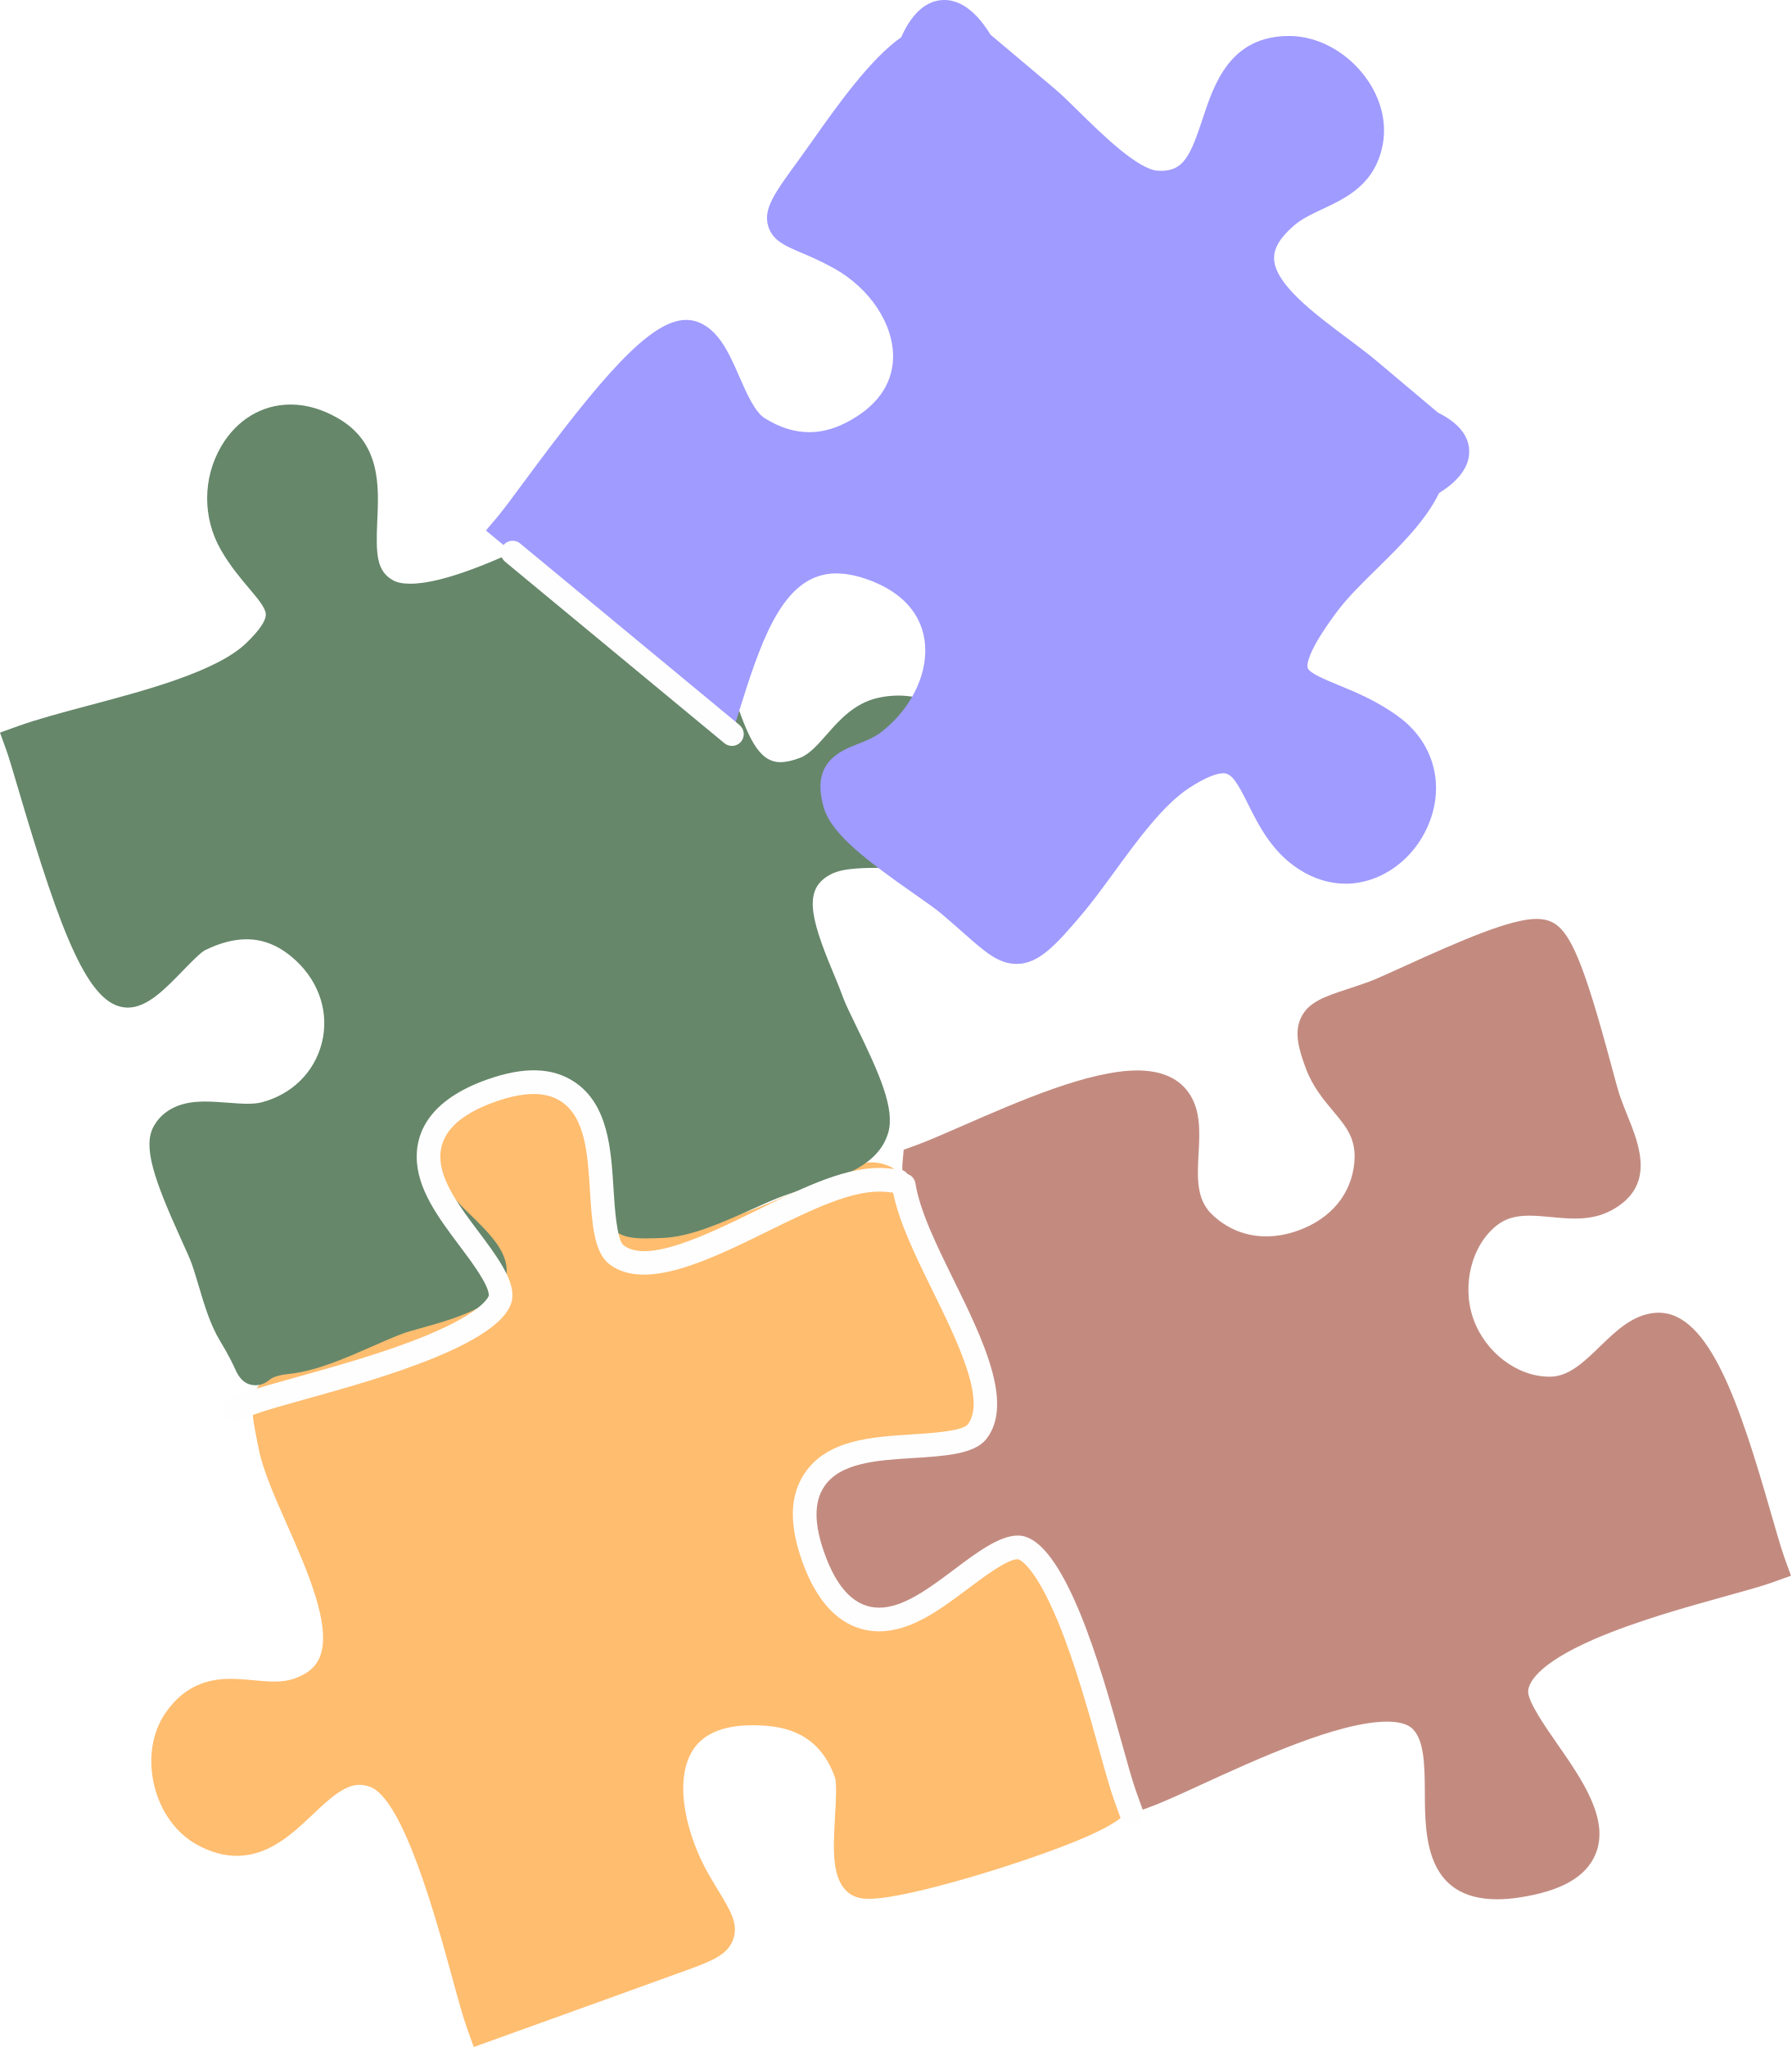
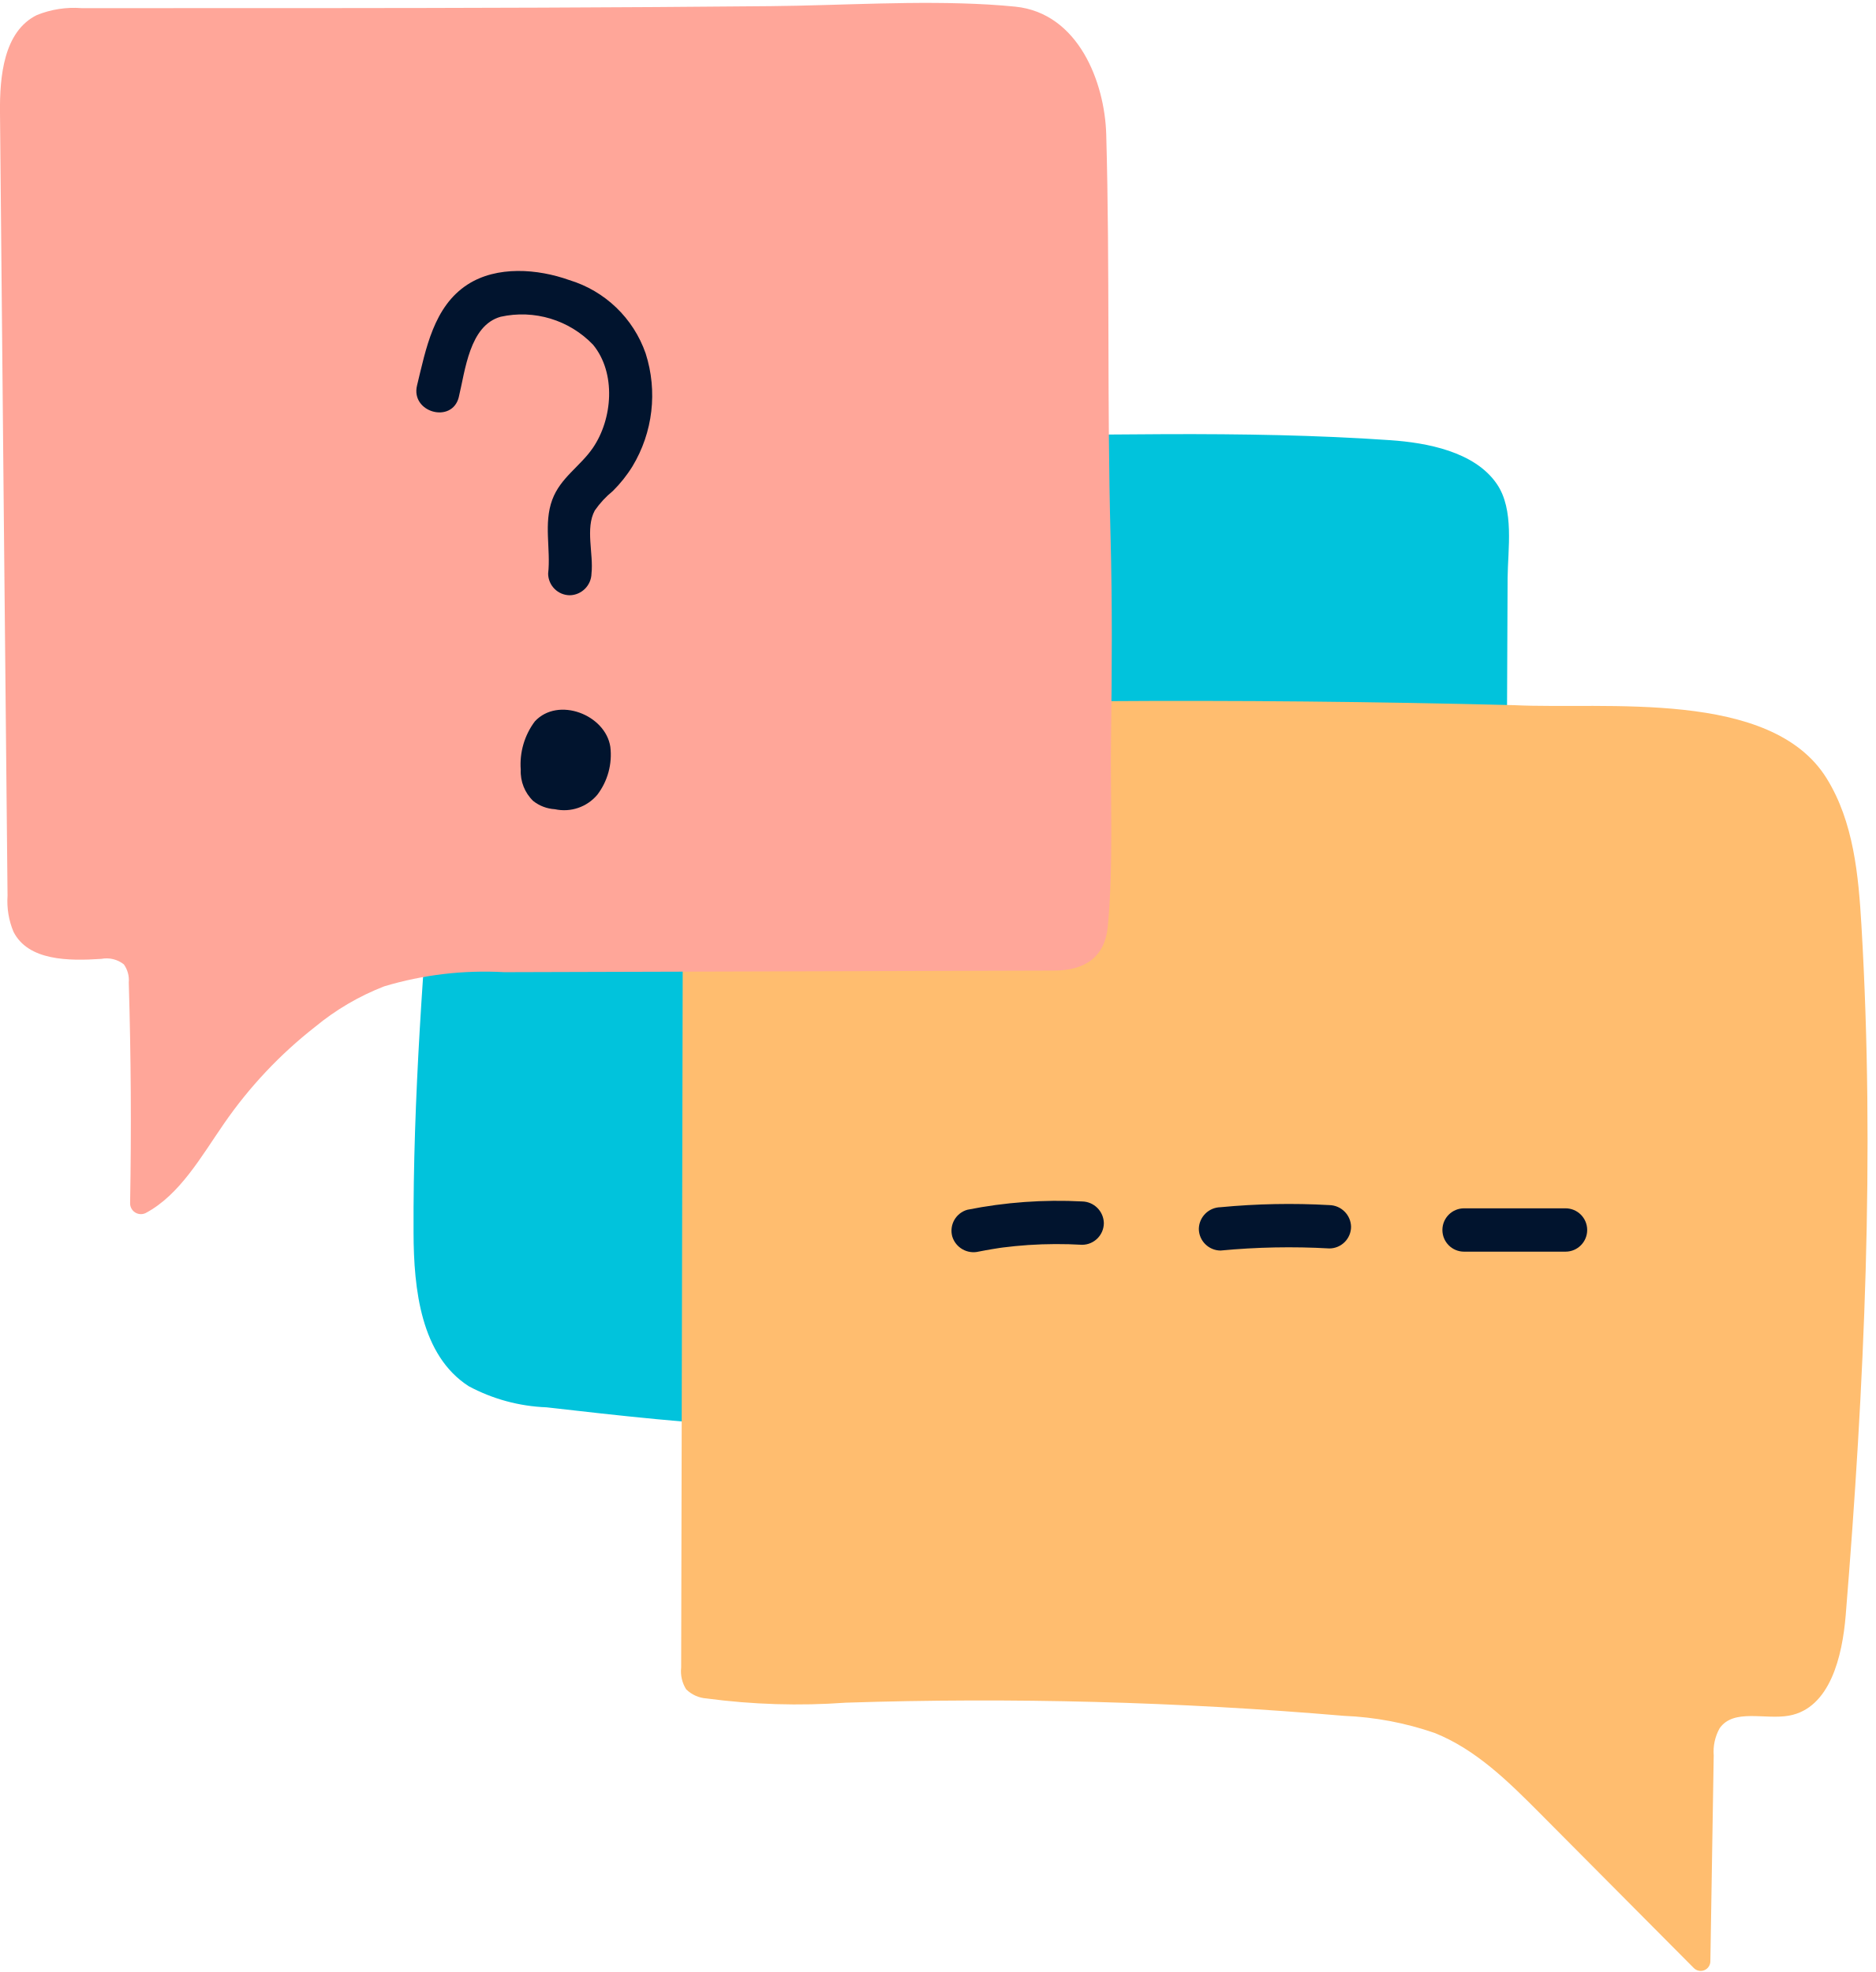
- <svg xmlns="http://www.w3.org/2000/svg" contentScriptType="text/ecmascript" fill="#000000" width="437.6" zoomAndPan="magnify" contentStyleType="text/css" viewBox="0.0 0.0 437.6 500.0" height="500" preserveAspectRatio="xMidYMid meet" version="1">
-   <defs>
-     <clipPath id="a">
-       <path d="M 196 224 L 437.551 224 L 437.551 464 L 196 464 Z M 196 224" />
-     </clipPath>
-   </defs>
-   <g>
-     <g id="change1_1">
-       <path fill="#ffbd6f" d="M 276.016 441.18 C 275.254 443.094 273.84 446.656 246.879 455.488 C 235.172 459.324 219.102 463.801 212.336 463.805 C 211.062 463.805 209.191 463.676 207.648 462.586 C 203.113 459.379 203.531 452.047 204.012 443.559 C 204.195 440.359 204.473 435.523 203.992 434.172 C 201.242 426.387 195.82 422.262 187.41 421.559 C 186.188 421.457 185 421.406 183.879 421.406 C 176.488 421.406 171.48 423.602 168.988 427.938 C 164.461 435.801 168.043 449.086 173.285 458.098 C 174.105 459.512 174.859 460.758 175.527 461.859 C 178.488 466.754 180.441 469.988 179.125 473.695 C 177.707 477.684 173.793 479.086 165.219 482.156 C 164.098 482.559 162.883 482.996 161.566 483.473 C 152.465 486.781 143.348 490.059 134.234 493.34 C 129.523 495.035 115.746 500 115.746 500 L 114.176 495.652 C 113.113 492.707 111.852 488.086 110.387 482.734 C 106.531 468.656 98.508 439.363 90.379 436.441 C 89.48 436.121 88.645 435.965 87.816 435.965 C 84.082 435.965 80.359 439.477 76.422 443.195 C 71.406 447.934 65.719 453.305 57.836 453.305 C 54.613 453.305 51.305 452.363 48 450.516 C 42.918 447.664 39.141 442.363 37.645 435.973 C 36.148 429.582 37.152 423.195 40.395 418.453 C 45.531 410.941 51.996 410.074 56.41 410.074 C 58.312 410.074 60.191 410.254 62.004 410.422 C 63.754 410.59 65.406 410.742 67.016 410.742 C 68.965 410.742 70.531 410.508 71.938 410.004 C 75.117 408.863 77.066 407.238 78.07 404.891 C 81.23 397.52 75.051 383.559 70.086 372.34 C 67.102 365.594 64.281 359.223 63.242 354.066 L 63.113 353.438 C 61.711 346.488 61.008 343 62.434 339.797 C 64.105 336.039 67.586 334.934 72.855 333.262 C 74.723 332.664 76.84 331.992 79.418 331.066 C 82.523 329.953 86.539 328.867 90.789 327.719 C 100.211 325.164 113.113 321.676 117.902 316.875 C 123.566 311.199 121.734 307.914 114.59 299.223 C 108.281 291.539 99.637 281.023 110.551 268.023 C 114.75 263.023 121.77 259.918 128.871 259.918 C 134.273 259.918 139.223 261.738 142.809 265.047 C 150.004 271.68 149.113 279.711 148.395 286.16 C 147.977 289.941 147.578 293.512 148.75 296.359 C 149.754 298.797 151.824 301.59 158.988 301.59 C 171.234 301.59 189.402 293.406 202.664 287.43 C 207.574 285.219 204.402 286.363 207.574 285.219 L 209.039 284.645 C 214.641 282.441 220.949 285.375 222.875 291.078 C 223.859 293.805 223.688 291.766 225.77 296.512 C 237.48 323.191 246.23 345.844 234.664 352.785 C 231.5 354.684 227.906 354.902 225.48 354.902 C 223.652 354.902 221.773 354.758 219.957 354.621 C 218.211 354.484 216.406 354.348 214.734 354.348 C 211.871 354.348 209.82 354.762 208.285 355.645 C 200.859 359.914 197.395 368.758 199.664 377.652 C 201.574 385.141 207.488 391.57 214.039 393.289 C 215.402 393.645 216.688 393.824 217.867 393.824 C 222.148 393.824 225.152 391.418 228.957 388.367 C 231.965 385.957 235.371 383.223 239.812 381.605 C 243.762 380.168 246.266 379.578 248.465 379.578 C 255.484 379.578 257.371 385.273 259.559 391.867 C 260.066 393.406 260.645 395.152 261.355 397.117 C 261.957 398.789 263.473 402.098 265.227 405.93 C 274.406 425.973 278.141 435.82 276.016 441.18" />
-     </g>
-     <g id="change2_1" clip-path="url(#a)">
-       <path fill="#c38b80" d="M 437.551 384.887 L 433.199 386.453 C 430.594 387.395 426.68 388.477 421.727 389.852 C 412.426 392.43 399.688 395.957 389.496 400.383 C 375.129 406.617 373.414 411.348 373.344 413.09 C 373.242 415.609 377.43 421.625 380.484 426.016 C 386.531 434.707 393.383 444.551 389.742 453.035 C 387.398 458.504 381.371 461.91 371.312 463.461 C 369.348 463.766 367.492 463.918 365.801 463.918 C 348.223 463.918 348.148 448.367 348.102 438.074 C 348.07 431.41 348.035 424.523 344.688 421.93 C 343.508 421.016 341.488 420.531 338.852 420.531 C 327.023 420.531 306.91 429.758 293.602 435.859 C 288.395 438.254 283.895 440.312 280.797 441.434 L 276.449 443 L 274.879 438.652 C 273.922 435.992 272.785 431.918 271.348 426.758 C 268.82 417.668 265.355 405.219 261.184 395.105 C 255.215 380.629 250.895 378.34 249.312 378.027 C 249.098 377.984 248.867 377.965 248.625 377.965 C 245.113 377.965 239.625 382.086 234.781 385.723 C 228.328 390.566 221.656 395.578 214.77 395.578 C 207.668 395.578 202.246 390.426 198.656 380.258 C 195.82 372.227 195.906 366.105 198.926 361.551 C 203.621 354.453 213.422 353.844 222.902 353.258 C 229.305 352.855 236.559 352.406 238.68 349.727 C 244.426 342.473 237.004 327.367 230.457 314.039 C 224.945 302.824 219.742 292.234 220.512 283.766 L 220.777 280.832 L 223.547 279.836 C 226.43 278.793 230.461 277.035 235.129 274.996 C 248.922 268.969 266.086 261.469 277.855 261.469 C 283.523 261.469 287.688 263.219 290.23 266.664 C 293.414 270.98 293.117 276.441 292.828 281.727 C 292.512 287.441 292.219 292.84 295.992 296.527 C 299.656 300.105 304.27 301.996 309.34 301.996 C 311.938 301.996 314.598 301.504 317.25 300.535 C 325.199 297.637 330.16 291.621 330.867 284.035 C 331.406 278.219 328.996 275.34 325.656 271.348 C 323.352 268.594 320.738 265.469 319.086 261.121 C 317.109 255.918 316.211 252.004 317.844 248.574 C 319.672 244.734 323.625 243.43 329.098 241.625 C 330.684 241.102 332.477 240.508 334.477 239.785 C 336.035 239.219 339.27 237.746 343.016 236.043 C 356.953 229.699 369.012 224.449 375.383 224.449 C 376.734 224.449 377.887 224.668 378.902 225.113 C 383.574 227.16 386.875 235.012 393.625 260.109 C 394.52 263.438 395.293 266.312 395.73 267.602 C 396.289 269.242 396.961 270.906 397.609 272.52 C 400.555 279.828 404.586 289.84 393.582 295.695 C 391.082 297.023 388.27 297.645 384.734 297.645 C 382.789 297.645 380.836 297.461 378.945 297.281 C 377.094 297.105 375.344 296.938 373.637 296.938 C 370.219 296.938 367.867 297.629 365.781 299.238 C 359.555 304.047 357.043 313.875 359.938 322.102 C 362.824 330.309 370.656 336.27 378.555 336.27 L 378.836 336.266 C 383.344 336.188 387.016 332.629 390.906 328.863 C 394.871 325.027 398.969 321.059 404.512 320.664 C 404.746 320.648 404.977 320.641 405.211 320.641 C 417.602 320.641 424.996 342.879 432.707 369.738 C 434.012 374.273 435.133 378.191 435.98 380.535 L 437.551 384.887" />
-     </g>
-     <g id="change3_1">
-       <path fill="#66876a" d="M 237.703 206.082 C 232.531 211.945 223.805 211.957 216.105 211.969 C 211.176 211.977 206.078 211.98 203.09 213.5 C 196.332 216.93 197.723 223.578 203.395 237.188 C 204.305 239.375 205.168 241.438 205.879 243.422 C 206.449 245.023 207.809 247.809 209.242 250.754 C 214.871 262.301 218.723 270.926 216.98 276.734 C 214.605 284.664 205.805 287.449 197.297 290.141 C 195.402 290.738 193.445 291.355 191.629 292.016 C 189.238 292.879 186.453 294.133 183.504 295.461 C 176.645 298.551 168.871 302.051 162.094 302.371 C 160.316 302.453 158.977 302.492 157.875 302.492 C 154.988 302.492 151.727 302.305 149.551 300.027 C 147.395 297.777 147.52 294.93 147.641 292.176 C 147.719 290.449 147.812 288.297 147.527 285.539 C 146.074 271.43 138.523 263.008 127.328 263.008 C 120.082 263.008 113.16 266.711 109.691 272.441 C 106.363 277.938 106.566 284.59 110.277 291.68 C 110.828 292.727 113.059 294.902 114.852 296.648 C 119.695 301.379 124.703 306.266 123.637 311.812 C 122.344 318.508 113.328 321.516 102.566 324.488 C 101.02 324.914 99.562 325.316 98.82 325.586 C 96.355 326.48 93.641 327.676 90.77 328.938 C 84.121 331.863 77.25 334.887 70.66 335.582 C 67.207 335.949 66.242 336.719 65.828 337.047 C 65.336 337.438 64.184 338.359 62.441 338.359 C 62.441 338.359 62.438 338.359 62.438 338.359 C 59.266 338.359 58.059 335.73 57.477 334.469 C 56.957 333.332 55.988 331.215 53.75 327.516 C 51.348 323.535 49.93 318.766 48.562 314.152 C 47.957 312.121 47.391 310.203 46.773 308.5 C 46.387 307.418 45.465 305.391 44.398 303.043 C 37.57 288.008 34.809 279.988 37.574 275.074 C 40.961 269.066 47.914 269.066 50.199 269.066 C 51.992 269.066 53.836 269.211 55.617 269.344 C 57.34 269.477 58.965 269.602 60.484 269.602 C 61.898 269.602 63.012 269.488 63.891 269.262 C 71.281 267.344 76.785 261.938 78.609 254.805 C 80.445 247.617 78.125 240.113 72.398 234.734 C 68.605 231.164 64.617 229.43 60.219 229.43 C 57.086 229.43 53.676 230.328 50.086 232.102 C 49.012 232.633 46.523 235.195 44.707 237.066 C 40.191 241.723 35.93 246.117 31.211 246.117 L 30.918 246.109 C 21.695 245.75 15.051 228.648 4.5 192.855 C 3.258 188.645 2.184 185.008 1.57 183.301 L 0 178.949 L 4.348 177.383 C 9.145 175.652 15.25 174.031 21.715 172.312 C 35.605 168.621 52.895 164.023 60.098 157.137 C 63.414 153.965 65.086 151.469 64.934 149.906 C 64.785 148.371 62.945 146.191 60.82 143.676 C 58.75 141.227 56.176 138.176 53.945 134.281 C 49.484 126.504 49.5 116.863 53.984 109.121 C 57.781 102.57 63.984 98.812 71.004 98.812 C 74.863 98.812 78.789 99.957 82.668 102.215 C 93.047 108.258 92.562 118.758 92.176 127.191 C 91.789 135.609 92.039 139.535 96.066 141.766 C 97.043 142.305 98.438 142.578 100.215 142.578 C 108.621 142.578 121.598 136.656 131.074 132.336 C 134.793 130.637 138.004 129.172 140.438 128.289 C 142.641 127.492 144.438 126.738 146.023 126.074 C 149.23 124.727 151.547 123.754 154.16 123.754 C 158.934 123.754 162.129 127.195 164.988 130.719 C 169.742 136.57 172.34 146.27 174.629 154.832 C 175.613 158.516 176.543 161.992 177.52 164.684 C 178.094 166.27 178.648 167.91 179.199 169.559 C 182.57 179.59 185.191 186.164 190.641 186.164 C 192.031 186.164 193.668 185.801 195.512 185.086 C 197.746 184.219 199.777 181.91 201.926 179.473 C 205.055 175.922 208.602 171.895 214.203 170.531 C 215.926 170.113 217.688 169.898 219.438 169.898 C 230.531 169.898 239.945 178.348 241.332 189.547 C 242.242 196.879 241.055 202.285 237.703 206.082" />
-     </g>
-     <g id="change4_1">
-       <path fill="#a09bff" d="M 358.938 109.992 C 359.152 115.125 354.391 118.68 351.59 120.422 C 348.23 127.277 342.195 133.211 336.344 138.957 C 332.672 142.566 329.199 145.98 326.703 149.316 C 319.223 159.328 319.277 162.414 319.473 163.117 C 319.824 164.387 323.605 165.941 326.945 167.316 C 331.254 169.09 336.613 171.293 341.848 175.18 C 349.719 181.023 352.711 190.398 349.652 199.645 C 346.496 209.184 337.906 215.848 328.766 215.848 C 328.766 215.848 328.762 215.848 328.762 215.848 C 324.84 215.848 321.02 214.68 317.41 212.379 C 310.762 208.133 307.52 201.629 304.91 196.402 C 302.301 191.168 300.938 188.875 298.879 188.875 C 297.582 188.875 295.086 189.492 290.547 192.449 C 284.203 196.578 277.852 205.281 272.25 212.961 C 269.5 216.727 266.902 220.281 264.344 223.309 C 257.969 230.832 253.789 235.445 248.379 235.445 C 243.926 235.445 240.652 232.543 235.227 227.738 C 233.684 226.375 231.938 224.824 229.91 223.117 C 228.559 221.977 226.129 220.277 223.316 218.309 C 212.016 210.395 203.215 203.824 201.277 197.34 C 197.977 186.285 205.188 183.449 209.496 181.758 C 211.562 180.945 213.703 180.105 215.617 178.57 C 223.043 172.633 227.055 163.828 225.84 156.141 C 224.809 149.629 220.227 144.66 212.582 141.773 C 209.578 140.637 206.793 140.062 204.309 140.062 C 192.113 140.062 186.656 154.305 181.266 171.512 L 178.816 179.312 L 118.715 129.582 L 121.719 126.02 C 122.996 124.496 125.324 121.344 128.023 117.691 C 146.965 92.039 158.891 78.141 167.641 78.141 C 168.613 78.141 169.551 78.305 170.426 78.625 C 175.605 80.527 178.148 86.344 180.609 91.965 C 182.387 96.027 184.398 100.633 186.855 102.168 C 190.473 104.422 194.125 105.566 197.711 105.566 C 200.562 105.566 203.473 104.84 206.355 103.41 C 213.941 99.645 218.035 94.109 218.184 87.414 C 218.363 79.207 212.535 70.402 203.676 65.5 C 200.484 63.73 197.812 62.602 195.668 61.688 C 191.895 60.09 188.633 58.707 187.645 55.129 C 186.48 50.918 189.23 47.152 195.25 38.906 C 196.223 37.574 197.32 36.023 198.508 34.344 C 204.504 25.859 212.59 14.41 220.172 9.102 C 221.621 5.836 224.824 0 230.719 0 C 236.383 0 240.328 5.77 242 8.48 C 247.219 12.879 252.438 17.273 257.66 21.668 C 259.332 23.078 261.301 25.012 263.578 27.254 C 268.949 32.539 277.945 41.387 282.844 41.695 C 283.129 41.715 283.406 41.723 283.68 41.723 C 289.09 41.723 290.824 38.09 293.762 29.164 C 296.59 20.57 300.465 8.797 314.898 8.797 L 315.363 8.801 C 321.738 8.914 328.254 12.285 332.797 17.816 C 337.051 23 338.891 29.312 337.844 35.141 C 336.07 44.98 328.93 48.328 323.191 51.02 C 320.566 52.25 318.09 53.41 316.156 55.066 C 312.781 57.969 311.18 60.629 311.266 63.207 C 311.477 69.395 321.109 76.598 328.852 82.383 C 331.633 84.461 334.262 86.426 336.586 88.391 C 341.488 92.496 346.398 96.629 351.297 100.777 C 356.215 103.23 358.785 106.324 358.938 109.992" />
-     </g>
-     <g id="change5_1">
-       <path fill="#fffefe" d="M 176.977 181.535 C 177.516 181.98 178.164 182.199 178.816 182.199 C 179.645 182.199 180.473 181.844 181.043 181.152 C 182.059 179.926 181.887 178.102 180.656 177.086 L 127.07 132.746 C 125.84 131.73 124.02 131.902 123.004 133.133 C 121.984 134.359 122.156 136.18 123.387 137.199 Z M 277.43 445.719 C 277.105 445.836 276.773 445.891 276.449 445.891 C 275.266 445.891 274.156 445.16 273.73 443.98 L 272.16 439.633 C 271.16 436.855 270.016 432.738 268.566 427.531 C 266.055 418.512 262.617 406.16 258.512 396.203 C 252.594 381.848 248.793 380.871 248.754 380.863 C 248.711 380.855 248.668 380.855 248.625 380.855 C 246.078 380.855 240.324 385.176 236.52 388.031 C 229.684 393.164 222.617 398.469 214.77 398.469 C 208.953 398.469 200.969 395.477 195.934 381.219 C 192.773 372.273 192.965 365.32 196.516 359.953 C 202.004 351.66 213.012 350.977 222.719 350.371 C 227.051 350.102 235.094 349.602 236.414 347.934 C 241.027 342.105 233.73 327.254 227.863 315.316 C 223.668 306.77 219.695 298.68 218.184 291.301 L 216.242 291.125 C 208.574 290.422 198.344 295.461 187.504 300.785 C 173.406 307.711 157.434 315.559 148.75 308.684 C 145.059 305.762 144.609 298.508 144.133 290.828 C 143.586 282.043 143.02 272.973 137.125 269.07 C 133.375 266.586 128.09 266.602 120.973 269.117 C 112.086 272.258 107.578 276.762 107.578 282.504 C 107.578 288.43 112.293 294.707 116.855 300.781 C 120.957 306.242 125.191 311.887 125.191 316.359 C 125.191 316.793 125.152 317.215 125.074 317.613 C 124.188 322.105 117.859 326.812 106.266 331.59 C 95.988 335.828 83.445 339.32 74.285 341.867 C 69.191 343.285 65.172 344.402 62.594 345.332 L 58.246 346.902 C 57.926 347.02 57.594 347.074 57.266 347.074 C 56.086 347.074 54.973 346.344 54.551 345.164 C 54.008 343.664 54.785 342.008 56.289 341.469 L 60.637 339.898 C 63.414 338.895 67.527 337.754 72.738 336.305 C 81.754 333.793 94.105 330.355 104.062 326.25 C 118.422 320.328 119.398 316.527 119.406 316.492 C 119.414 316.445 119.414 316.402 119.414 316.359 C 119.414 313.812 115.098 308.062 112.238 304.258 C 107.105 297.418 101.801 290.355 101.801 282.504 C 101.801 276.691 104.793 268.703 119.051 263.668 C 127.992 260.508 134.949 260.699 140.312 264.25 C 148.609 269.742 149.293 280.746 149.895 290.457 C 150.164 294.789 150.664 302.832 152.336 304.152 C 158.16 308.766 173.016 301.465 184.953 295.602 C 196.543 289.906 207.484 284.52 216.766 285.371 L 219.695 285.637 C 220.535 285.711 221.25 286.145 221.723 286.766 C 222.695 287.102 223.457 287.93 223.637 289.016 C 224.766 295.906 228.789 304.094 233.047 312.758 C 239.973 326.859 247.82 342.836 240.945 351.52 C 238.027 355.211 230.773 355.66 223.094 356.141 C 214.305 356.684 205.234 357.246 201.332 363.145 C 198.852 366.895 198.867 372.176 201.383 379.293 C 204.52 388.184 209.023 392.691 214.77 392.691 C 220.691 392.691 226.969 387.977 233.043 383.414 C 238.508 379.312 244.148 375.074 248.625 375.074 C 249.055 375.074 249.477 375.117 249.879 375.195 C 254.371 376.082 259.074 382.41 263.855 394.004 C 268.09 404.277 271.582 416.824 274.133 425.98 C 275.551 431.074 276.668 435.098 277.598 437.672 L 279.164 442.02 C 279.707 443.52 278.93 445.176 277.43 445.719" />
-     </g>
+ <svg xmlns="http://www.w3.org/2000/svg" contentScriptType="text/ecmascript" fill="#000000" width="129.8" zoomAndPan="magnify" contentStyleType="text/css" viewBox="-0.0 -0.2 129.8 136.5" height="136.5" preserveAspectRatio="xMidYMid meet" version="1">
+   <g id="change1_1" data-name="Layer 7">
+     <path fill="#01c3dc" d="M104.342,39.813q-.1,24.675-.23,49.35a4.151,4.151,0,0,1-.85,3.08,3.439,3.439,0,0,1-1.88.78c-2.4.4-4.85.01-7.28-.08-8.84-.34-17.28,3.34-26,4.84-9.99,1.72-20.22.58-30.28-.57a12.373,12.373,0,0,1-5.38-1.46c-3.31-2.13-3.81-6.7-3.82-10.63-.04-9.38.7-18.75,1.45-28.1q1.005-12.615,2.01-25.22a2.129,2.129,0,0,1,.43-1.34,2.1,2.1,0,0,1,1.56-.42c10.288,0,20.782-.015,31.15-.05,10.324-.034,20.706-.437,31.013.277,2.5.174,5.824.779,7.362,3.03C104.817,35.085,104.359,37.8,104.342,39.813Z" />
+   </g>
+   <g id="change2_1" data-name="Layer 10">
+     <path fill="#ffbd6f" d="M104.778,48.61c-19.159-.484-38.341-.393-57.489.447l-.145,66.166a2.345,2.345,0,0,0,.345,1.51,2.228,2.228,0,0,0,1.407.632,47.286,47.286,0,0,0,9.645.293,293.8,293.8,0,0,1,34.474.911,21.853,21.853,0,0,1,6.273,1.184c2.873,1.144,5.139,3.395,7.319,5.588l10.624,10.686a.669.669,0,0,0,1.144-.461l.232-14.255a3.326,3.326,0,0,1,.409-1.882c.974-1.391,3.145-.569,4.815-.876,2.822-.519,3.678-4.088,3.911-6.948,1.293-15.87,2.026-31.821,1.091-47.717-.207-3.527-.545-7.2-2.408-10.207-3.851-6.21-15.332-4.757-21.647-5.071" />
+   </g>
+   <g id="change3_1" data-name="Layer 11">
+     <path fill="#ffa699" d="M76.67,63.945c-.2,2.083-1.554,3.031-3.708,3.038q-19.02.06-38.05.11a24.247,24.247,0,0,0-8.32.98,17.382,17.382,0,0,0-4.79,2.81,30.461,30.461,0,0,0-6.29,6.68c-1.578,2.275-3.057,4.938-5.425,6.2a.748.748,0,0,1-1.082-.69q.138-7.63-.093-15.26a1.881,1.881,0,0,0-.34-1.26,1.924,1.924,0,0,0-1.56-.38c-2.25.15-5.06.14-6.08-1.88a5.5,5.5,0,0,1-.41-2.49Q.252,34.713,0,7.623c-.03-2.55.26-5.65,2.55-6.78a6.84,6.84,0,0,1,3.09-.48c10.6,0,21.2.007,31.8-.034Q45.4.3,53.347.225c5-.049,10.069-.4,15.067-.111q.93.054,1.859.147c4.37.448,6.19,5.245,6.29,8.849.258,9.286.048,18.578.3,27.864.122,4.6.094,9.192.034,13.788C76.836,55.118,77.076,59.61,76.67,63.945Z" />
+   </g>
+   <g fill="#01142e" id="change4_1" data-name="Layer 12">
+     <path d="M67.754,86.431c.31-.061.621-.119.933-.17.168-.028.336-.055.5-.08.06-.009.477-.064.179-.026q.9-.114,1.815-.177a30.326,30.326,0,0,1,3.717-.015,1.51,1.51,0,0,0,1.5-1.5,1.534,1.534,0,0,0-1.5-1.5,31.958,31.958,0,0,0-7.946.575,1.508,1.508,0,0,0-1.047,1.845,1.538,1.538,0,0,0,1.845,1.048Z" />
+     <path d="M84.471,86.362a49.779,49.779,0,0,1,7.537-.146,1.508,1.508,0,0,0,1.5-1.5,1.534,1.534,0,0,0-1.5-1.5,49.779,49.779,0,0,0-7.537.146,1.532,1.532,0,0,0-1.5,1.5,1.517,1.517,0,0,0,1.5,1.5Z" />
+     <path d="M101.329,86.439h7.021a1.5,1.5,0,0,0,0-3h-7.021a1.5,1.5,0,1,0,0,3Z" />
+     <path d="M42.241,51.493a4.569,4.569,0,0,1-.9,3.32,3,3,0,0,1-2.938,1,2.667,2.667,0,0,1-1.5-.57,2.833,2.833,0,0,1-.862-2.164,4.961,4.961,0,0,1,.975-3.345C38.624,48,41.9,49.266,42.241,51.493Z" />
+     <path d="M31.755,27.278c.445-1.819.73-4.944,2.894-5.552a6.819,6.819,0,0,1,6.393,1.931c1.615,1.957,1.359,5.146-.008,7.145-.883,1.291-2.244,2.058-2.812,3.59-.61,1.649-.094,3.414-.285,5.111a1.51,1.51,0,0,0,1.5,1.5,1.535,1.535,0,0,0,1.5-1.5c.152-1.349-.44-3.139.229-4.368a6.534,6.534,0,0,1,1.251-1.35,9.3,9.3,0,0,0,1.353-1.7,9.511,9.511,0,0,0,.915-7.823,8.076,8.076,0,0,0-5.292-5.078c-2.182-.778-5-1-7.029.309-2.355,1.52-2.885,4.464-3.5,6.985-.458,1.875,2.434,2.675,2.893.8Z" />
  </g>
</svg>
